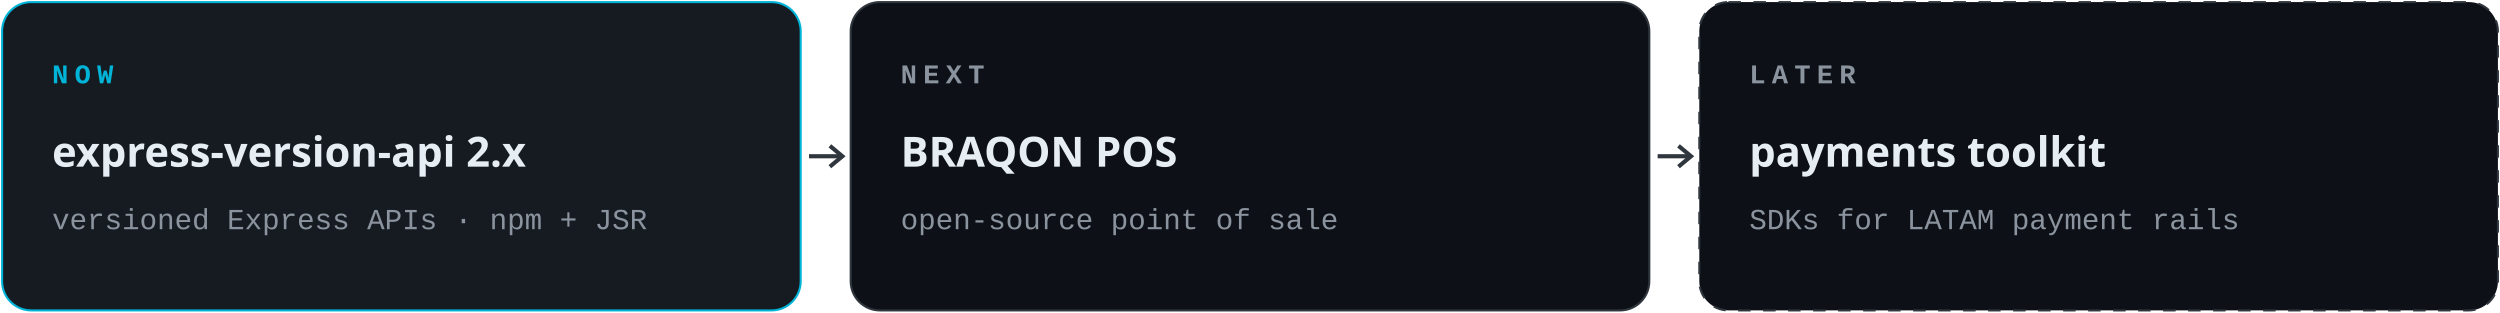
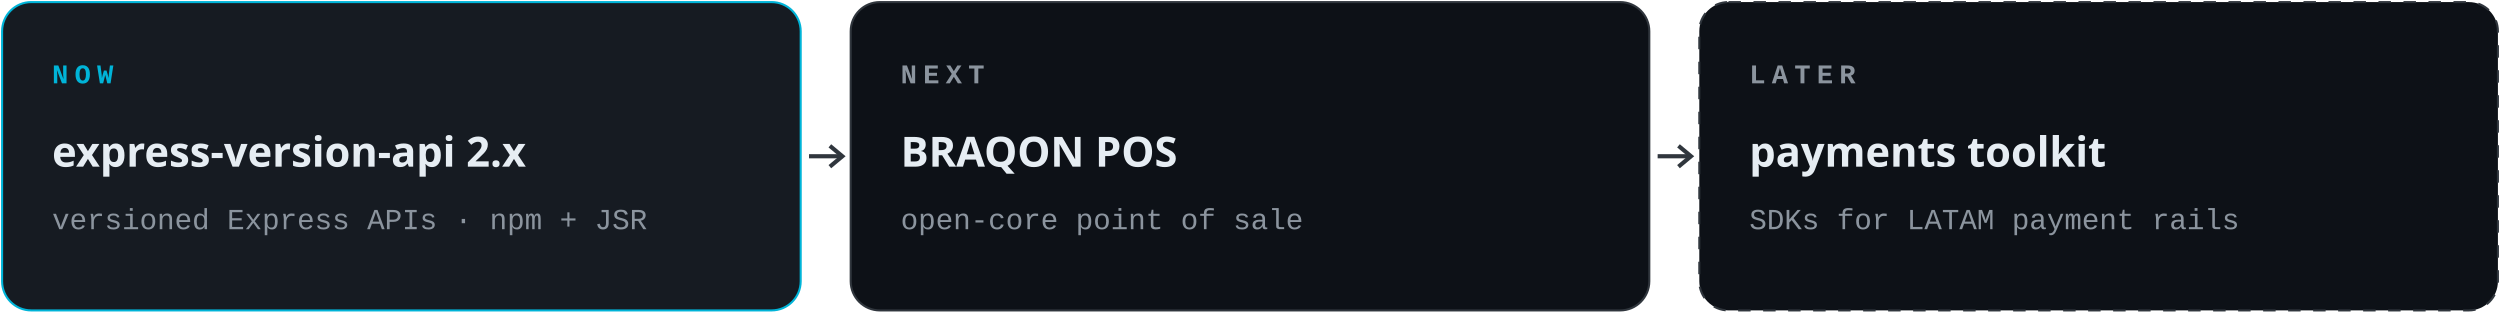
<svg xmlns="http://www.w3.org/2000/svg" width="1200" height="150" viewBox="0 0 1200 150" fill="none" role="img">
  <style>.blink{animation:blink 1.1s steps(1) infinite}@keyframes blink{50%{opacity:0}}@media (prefers-reduced-motion:reduce){*{animation:none!important}}</style>
  <rect x="1.0" y="1" width="383.333" height="148" rx="14" fill="#161b22" stroke="#00b4d8" />
  <text x="25.0" y="40" font-family="ui-monospace, SFMono-Regular, 'SF Mono', Menlo, Consolas, 'Liberation Mono', monospace" font-size="13" font-weight="700" fill="#00b4d8" text-anchor="start" letter-spacing="3">NOW</text>
  <text x="25.0" y="80" font-family="-apple-system, BlinkMacSystemFont, 'Segoe UI', 'Noto Sans', Helvetica, Arial, sans-serif" font-size="20" font-weight="700" fill="#e6edf3" text-anchor="start">express-version-api 2.x</text>
  <text x="25.0" y="110" font-family="ui-monospace, SFMono-Regular, 'SF Mono', Menlo, Consolas, 'Liberation Mono', monospace" font-size="14" font-weight="400" fill="#8b949e" text-anchor="start">versioned Express APIs · npm + JSR</text>
  <path d="M388.333,75.0 h16" stroke="#30363d" stroke-width="2" />
  <path d="M398.333,70.0 l6,5 -6,5" stroke="#30363d" stroke-width="2" fill="none" />
  <rect x="408.333" y="1" width="383.333" height="148" rx="14" fill="#0d1117" stroke="#30363d" />
  <text x="432.333" y="40" font-family="ui-monospace, SFMono-Regular, 'SF Mono', Menlo, Consolas, 'Liberation Mono', monospace" font-size="13" font-weight="700" fill="#8b949e" text-anchor="start" letter-spacing="3">NEXT</text>
  <text x="432.333" y="80" font-family="-apple-system, BlinkMacSystemFont, 'Segoe UI', 'Noto Sans', Helvetica, Arial, sans-serif" font-size="20" font-weight="700" fill="#e6edf3" text-anchor="start">BRAQON POS</text>
-   <text x="432.333" y="110" font-family="ui-monospace, SFMono-Regular, 'SF Mono', Menlo, Consolas, 'Liberation Mono', monospace" font-size="14" font-weight="400" fill="#8b949e" text-anchor="start">open-source point of sale</text>
+   <text x="432.333" y="110" font-family="ui-monospace, SFMono-Regular, 'SF Mono', Menlo, Consolas, 'Liberation Mono', monospace" font-size="14" font-weight="400" fill="#8b949e" text-anchor="start">open-core point of sale</text>
  <path d="M795.667,75.0 h16" stroke="#30363d" stroke-width="2" />
  <path d="M805.667,70.0 l6,5 -6,5" stroke="#30363d" stroke-width="2" fill="none" />
  <rect x="815.667" y="1" width="383.333" height="148" rx="14" fill="#0d1117" stroke="#30363d" stroke-dasharray="6 6" />
  <text x="839.667" y="40" font-family="ui-monospace, SFMono-Regular, 'SF Mono', Menlo, Consolas, 'Liberation Mono', monospace" font-size="13" font-weight="700" fill="#8b949e" text-anchor="start" letter-spacing="3">LATER</text>
  <text x="839.667" y="80" font-family="-apple-system, BlinkMacSystemFont, 'Segoe UI', 'Noto Sans', Helvetica, Arial, sans-serif" font-size="20" font-weight="700" fill="#e6edf3" text-anchor="start">payments toolkit</text>
  <text x="839.667" y="110" font-family="ui-monospace, SFMono-Regular, 'SF Mono', Menlo, Consolas, 'Liberation Mono', monospace" font-size="14" font-weight="400" fill="#8b949e" text-anchor="start">SDKs for LATAM payment rails</text>
</svg>
